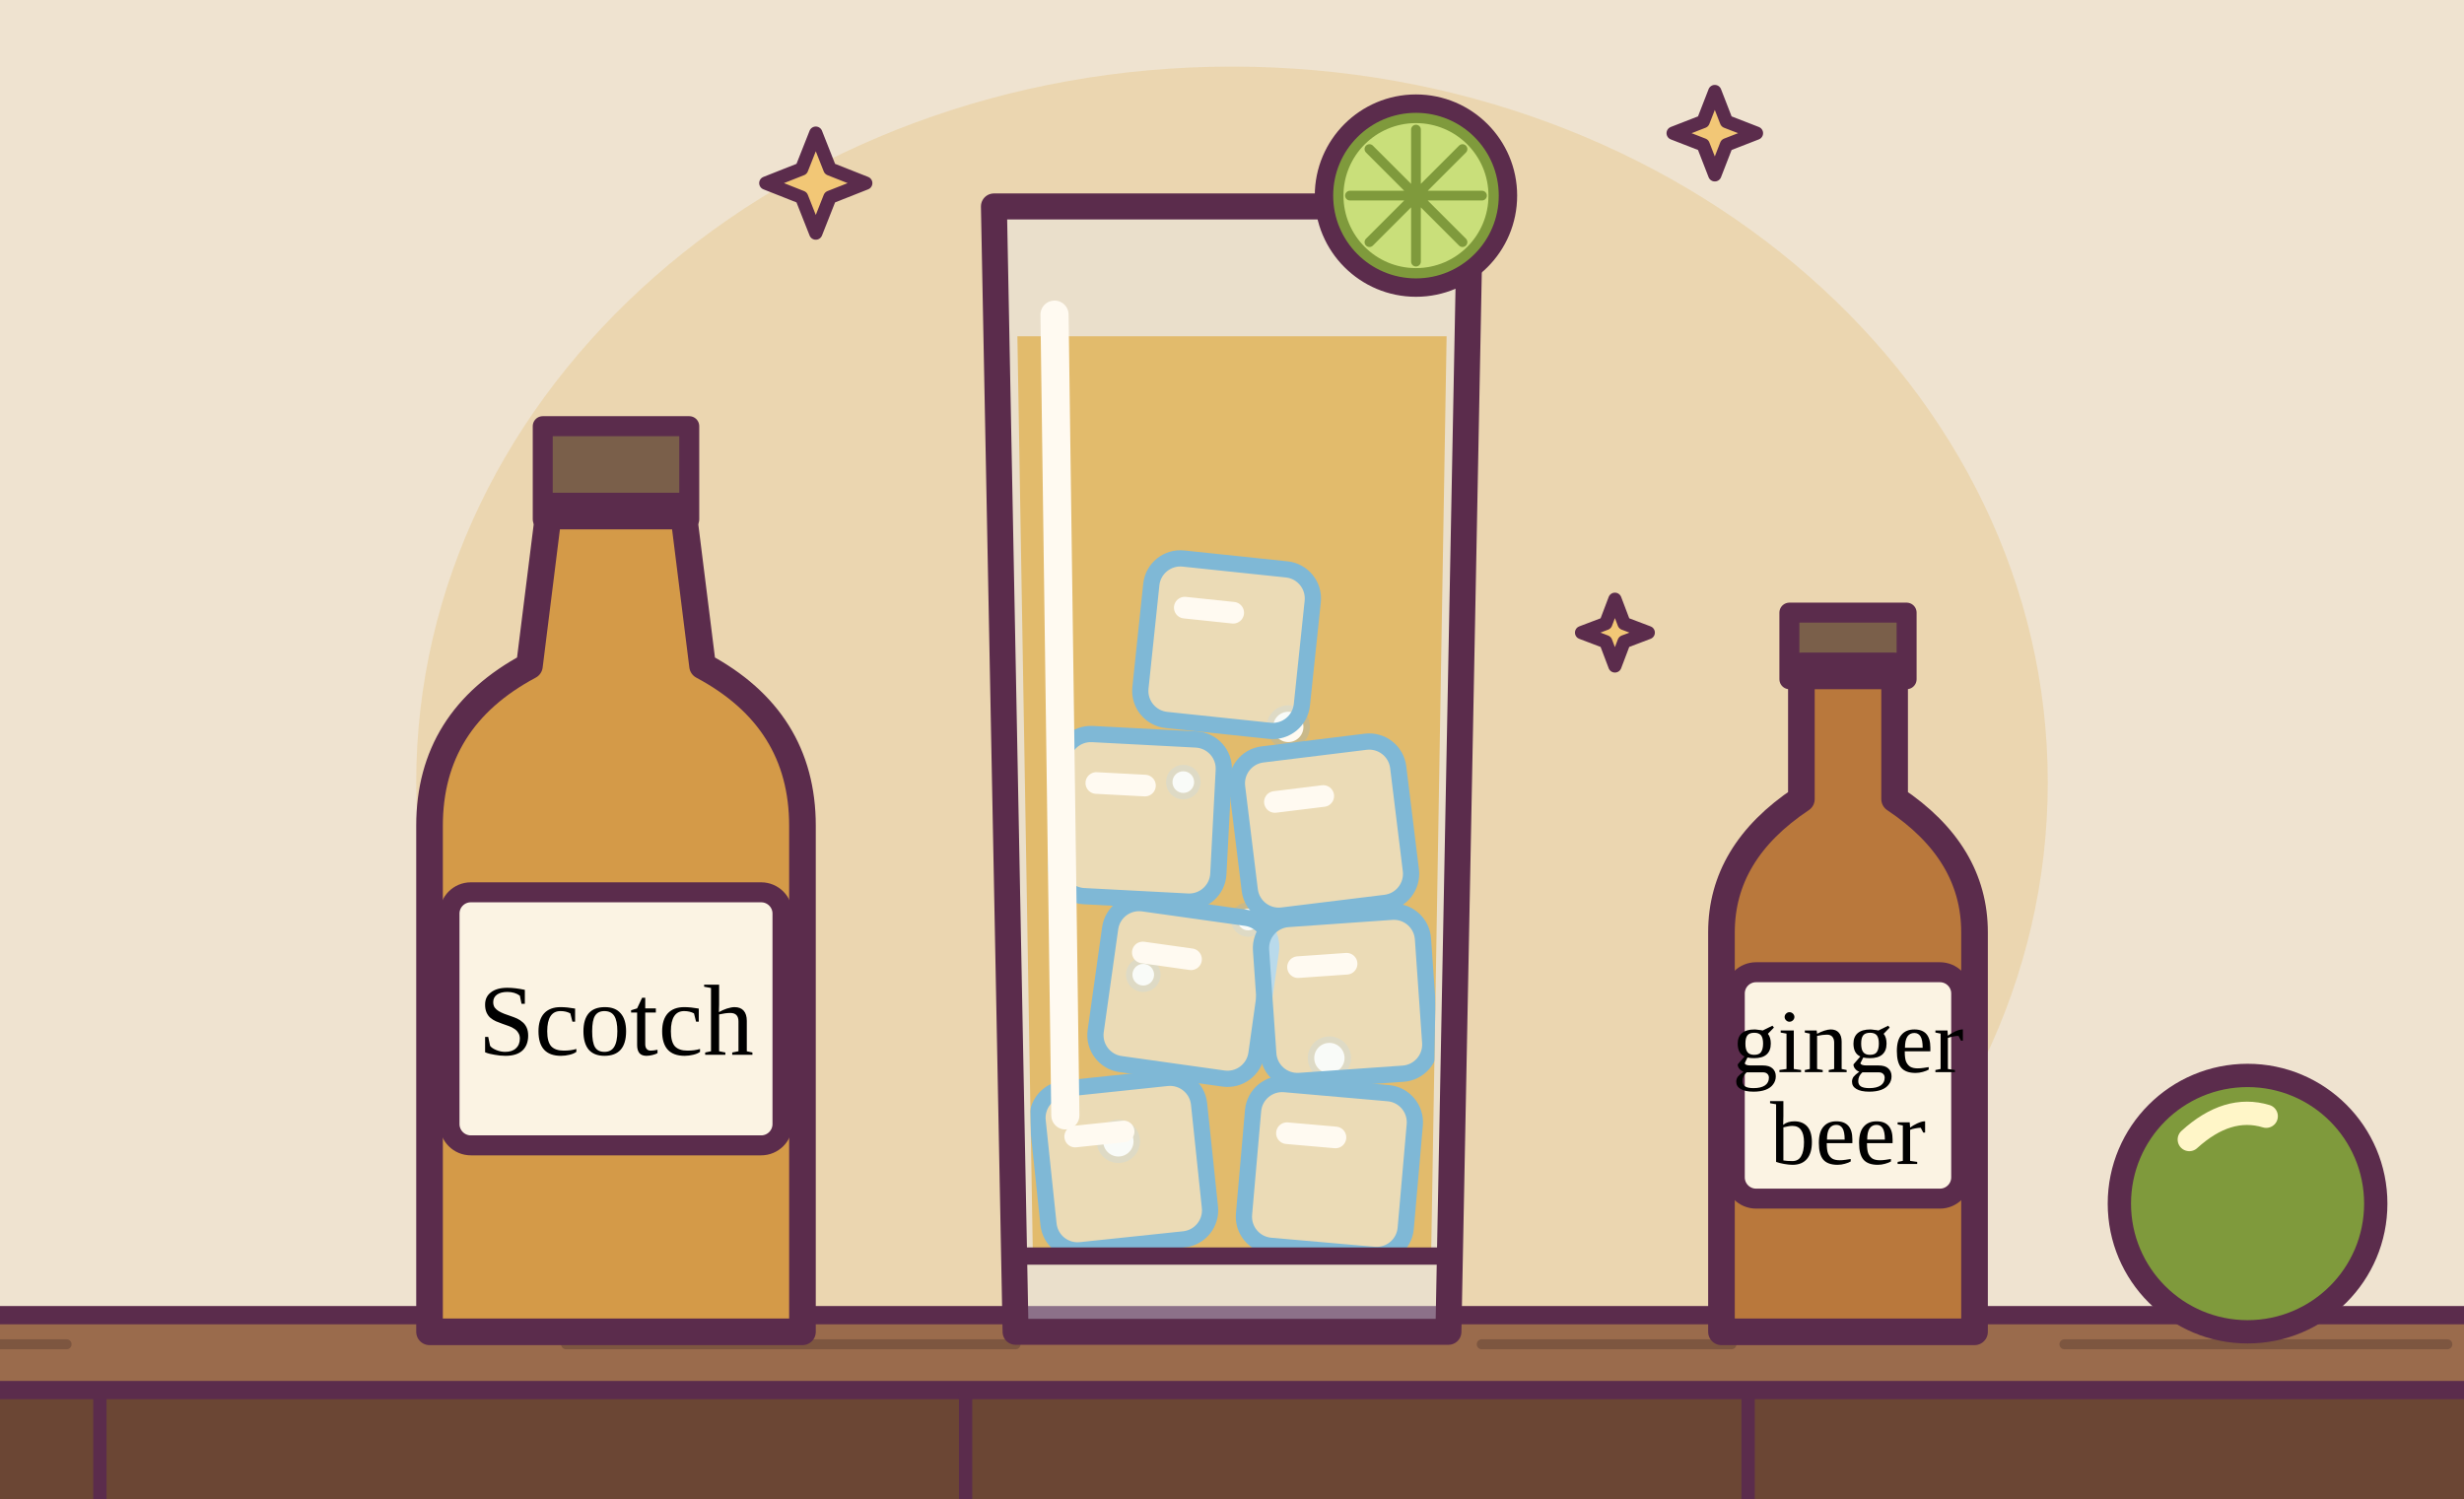
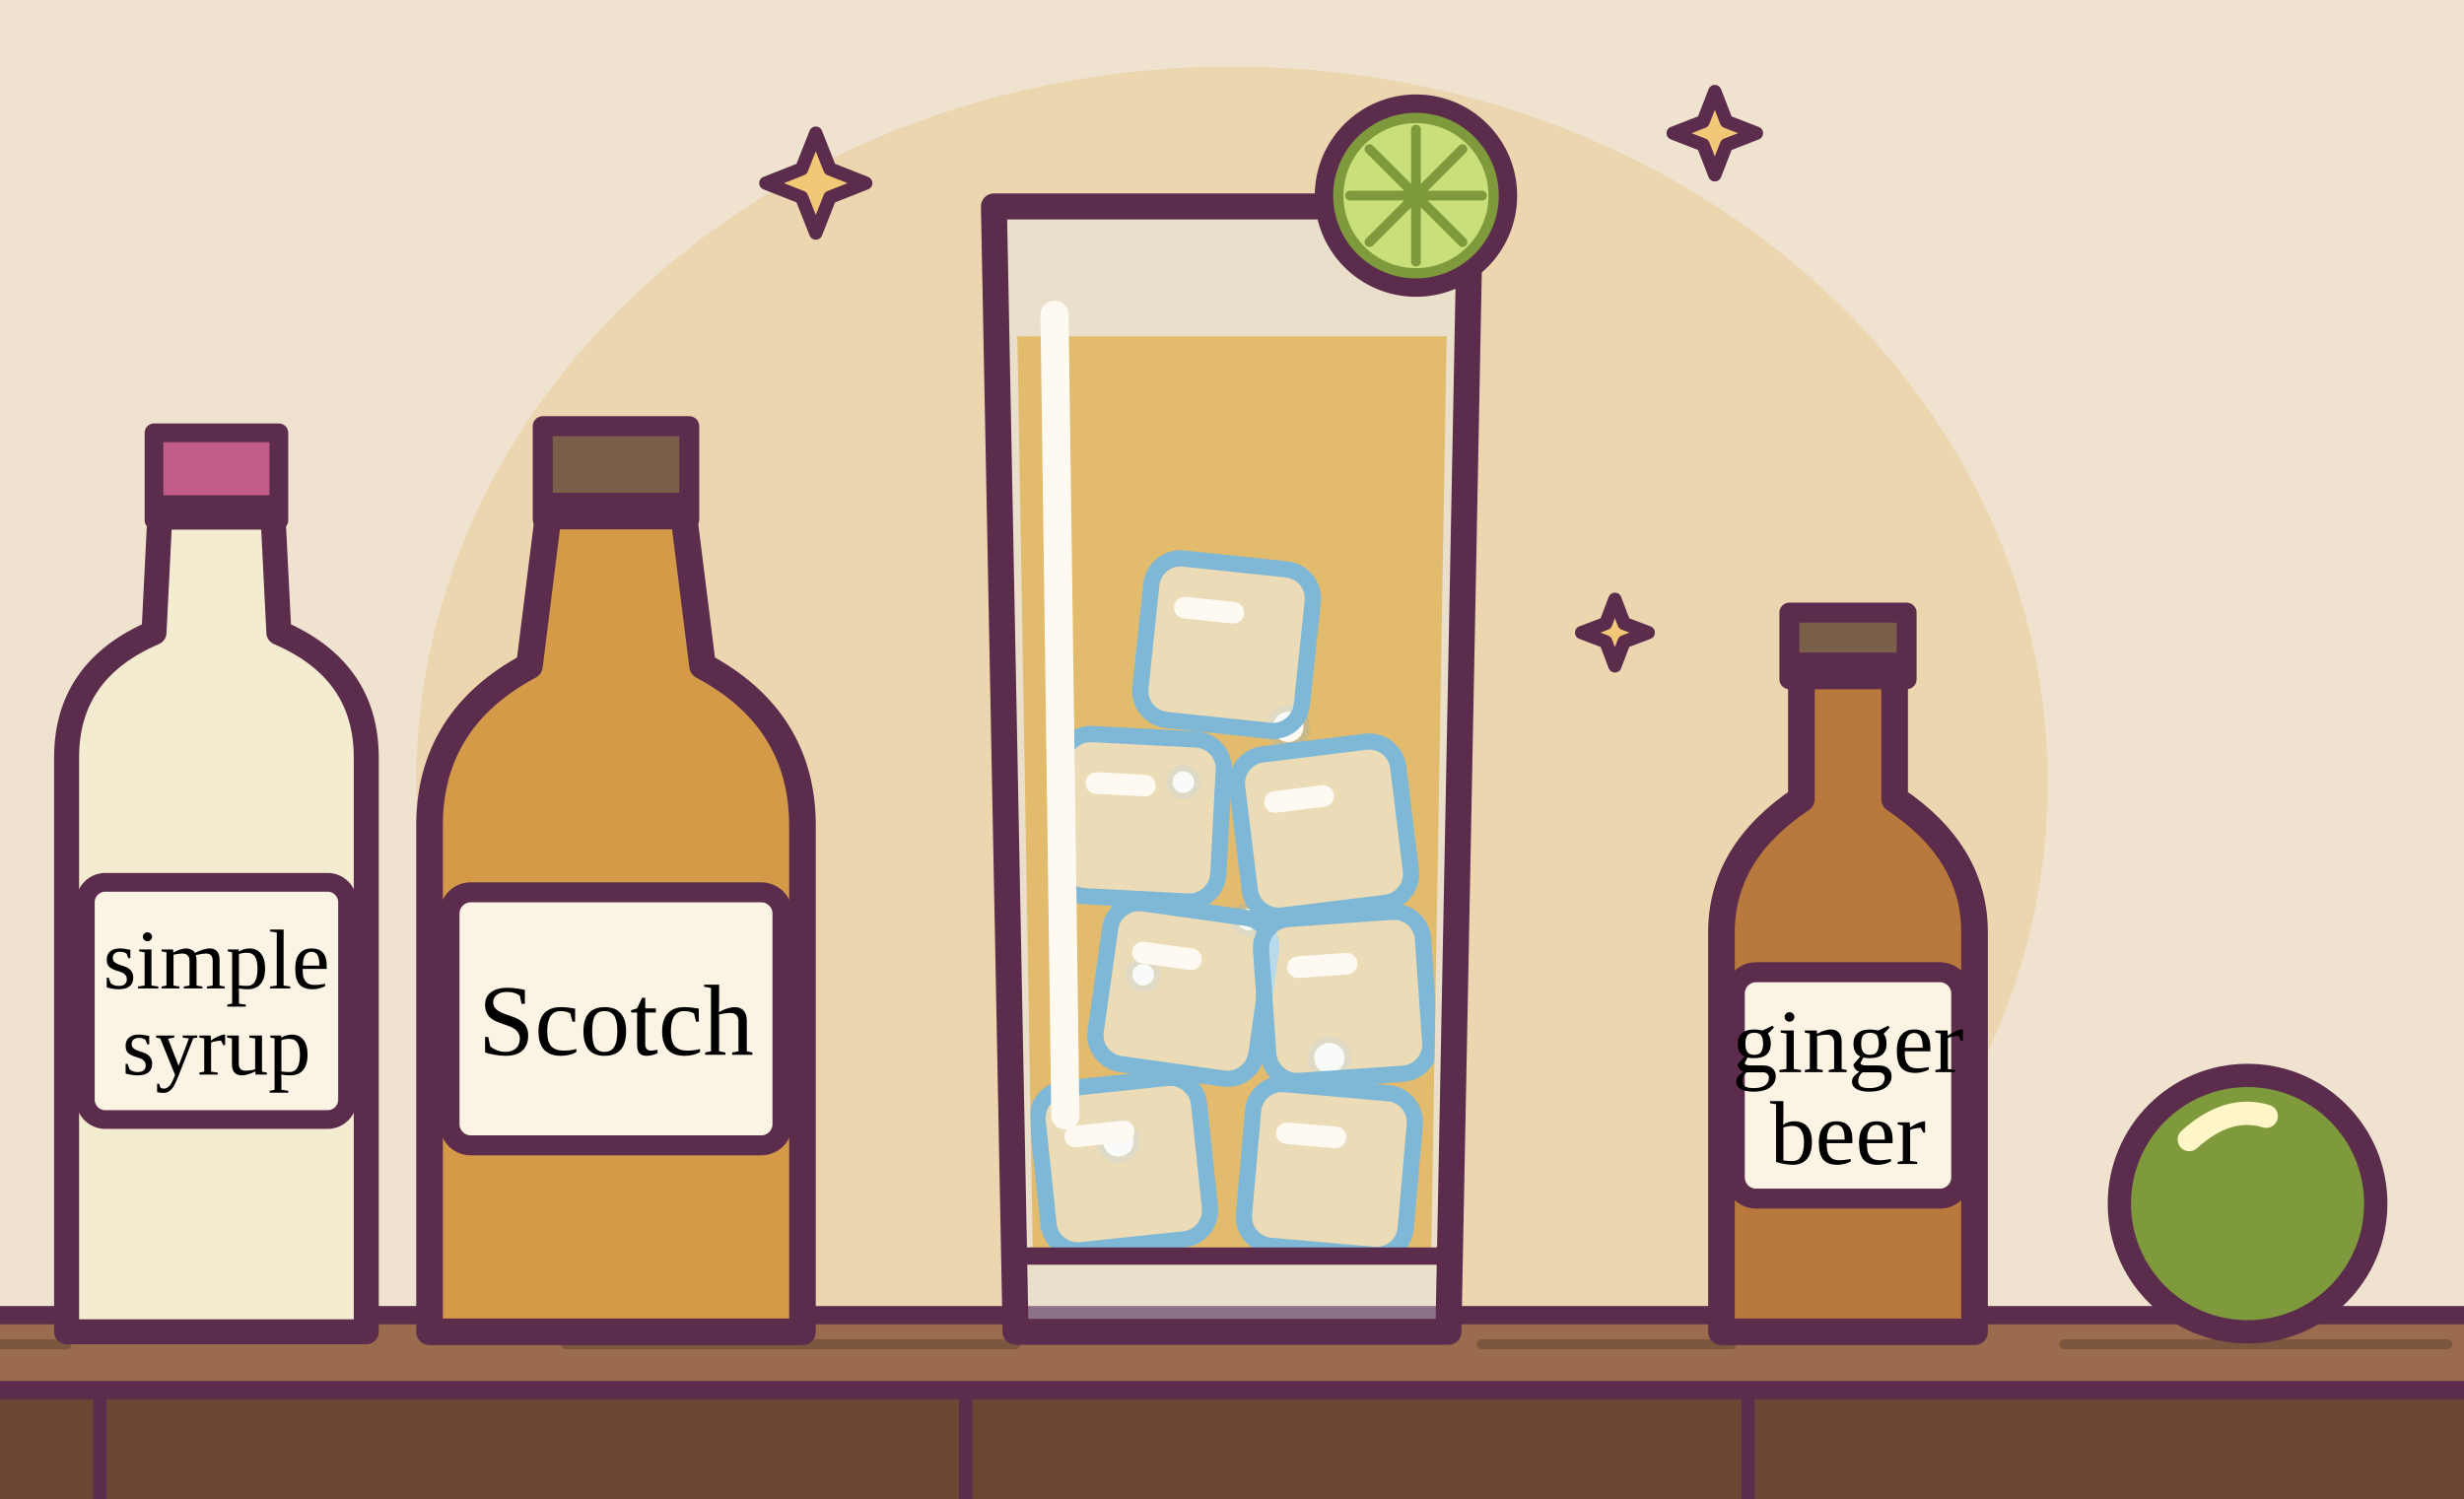
- <svg viewBox="0 0 296 180" role="img" aria-label="a Mamie Taylor in a tall glass of ice, garnished with a lime wheel, next to a bottle of Scotch, a bottle of ginger beer and a lime">
+ <svg viewBox="0 0 296 180" role="img" aria-label="a Mamie Taylor in a tall glass of ice, garnished with a lime wheel, next to a bottle of simple syrup, a bottle of Scotch, a bottle of ginger beer and a lime">
  <g transform="translate(-52 -24)">
    <g filter="url(#wash)">
      <rect x="0" y="0" width="400" height="236" fill="#efe3d0" />
      <ellipse cx="200" cy="118" rx="98" ry="86" fill="#e2bb6c" opacity=".32" />
    </g>
    <rect x="0" y="182" width="400" height="54" fill="#6e4b39" />
    <g filter="url(#wash)">
      <rect x="0" y="182" width="400" height="9" fill="#9a6b4c" />
      <rect x="0" y="191" width="400" height="45" fill="#6b4634" />
    </g>
    <g filter="url(#crayon)" fill="none" stroke="#5b2c4c" stroke-width="2.2" stroke-linecap="round" stroke-linejoin="round">
      <path d="M0 182 H400 M0 191 H400" />
      <path d="M64 191 V236" stroke-width="1.6" />
      <path d="M168 191 V236" stroke-width="1.6" />
      <path d="M262 191 V236" stroke-width="1.6" />
      <path d="M352 191 V236" stroke-width="1.6" />
      <path d="M22 185.5 h38" stroke="#7d5640" stroke-width="1.2" />
      <path d="M120 185.5 h54" stroke="#7d5640" stroke-width="1.2" />
      <path d="M230 185.5 h30" stroke="#7d5640" stroke-width="1.2" />
      <path d="M300 185.5 h46" stroke="#7d5640" stroke-width="1.2" />
    </g>
+     <g transform="translate(78 184)">
+       <g transform="translate(0 0) scale(1.5)">
+         <g filter="url(#wash)">
+           <path d="M-12 0 L-12 -46 Q-12 -53 -5 -56 L-4.5 -66 L4.5 -66 L5 -56 Q12 -53 12 -46 L12 0Z" fill="#f4ecd0" />
+           <rect x="-10.5" y="-36" width="21" height="19" rx="1.6" fill="#fbf3e3" />
+           <path d="M-5 -72 h10 v7 h-10Z" fill="#c25c86" />
+         </g>
+         <g filter="url(#crayon)" fill="none" stroke="#5b2c4c" stroke-width="2.6" stroke-linecap="round" stroke-linejoin="round">
+           <path d="M-12 0 L-12 -46 Q-12 -53 -5 -56 L-4.5 -66 L4.5 -66 L5 -56 Q12 -53 12 -46 L12 0Z" stroke-width="2" />
+           <rect x="-10.5" y="-36" width="21" height="19" rx="1.6" stroke-width="1.5" />
+           <path d="M-5 -72 h10 v7 h-10Z" stroke-width="1.5" />
+         </g>
+         <text class="letter" x="0" y="-27.5" font-size="6.8" text-anchor="middle" textLength="18" lengthAdjust="spacingAndGlyphs">simple</text>
+         <text class="letter" x="0" y="-20.6" font-size="6.8" text-anchor="middle">syrup</text>
+       </g>
+     </g>
    <g transform="translate(126 184)">
      <g transform="translate(0 0) scale(1.6)">
        <g filter="url(#wash)">
          <path d="M-14 0 L-14 -38 Q-14 -46 -6.5 -50 L-5 -62 L5 -62 L6.5 -50 Q14 -46 14 -38 L14 0Z" fill="#d49a48" />
          <rect x="-12.5" y="-33" width="25" height="19" rx="1.6" fill="#fbf3e3" />
          <path d="M-5.5 -68 h11 v7 h-11Z" fill="#7a5f4a" />
        </g>
        <g filter="url(#crayon)" fill="none" stroke="#5b2c4c" stroke-width="2.6" stroke-linecap="round" stroke-linejoin="round">
          <path d="M-14 0 L-14 -38 Q-14 -46 -6.5 -50 L-5 -62 L5 -62 L6.5 -50 Q14 -46 14 -38 L14 0Z" stroke-width="2" />
          <rect x="-12.5" y="-33" width="25" height="19" rx="1.6" stroke-width="1.5" />
          <path d="M-5.5 -68 h11 v7 h-11Z" stroke-width="1.5" />
        </g>
        <text class="letter" x="0" y="-20.8" font-size="7.6" text-anchor="middle" textLength="22" lengthAdjust="spacingAndGlyphs">Scotch</text>
      </g>
    </g>
    <g transform="translate(274 184)">
      <g transform="translate(0 0) scale(1.6)">
        <g filter="url(#wash)">
          <path d="M-9.5 0 L-9.5 -30 Q-9.5 -36 -3.5 -40 L-3.5 -50 L3.5 -50 L3.5 -40 Q9.5 -36 9.5 -30 L9.5 0Z" fill="#b9783c" />
          <rect x="-8.5" y="-27" width="17" height="17" rx="1.6" fill="#fbf3e3" />
          <path d="M-4.4 -54 h8.8 v5 h-8.8Z" fill="#7a5f4a" />
        </g>
        <g filter="url(#crayon)" fill="none" stroke="#5b2c4c" stroke-width="2.6" stroke-linecap="round" stroke-linejoin="round">
          <path d="M-9.5 0 L-9.5 -30 Q-9.5 -36 -3.5 -40 L-3.5 -50 L3.5 -50 L3.5 -40 Q9.5 -36 9.5 -30 L9.5 0Z" stroke-width="2" />
          <rect x="-8.5" y="-27" width="17" height="17" rx="1.6" stroke-width="1.5" />
          <path d="M-4.4 -54 h8.8 v5 h-8.8Z" stroke-width="1.5" />
        </g>
        <text class="letter" x="0" y="-19.5" font-size="6.8" text-anchor="middle" textLength="14" lengthAdjust="spacingAndGlyphs">ginger</text>
        <text class="letter" x="0" y="-12.6" font-size="6.8" text-anchor="middle">beer</text>
      </g>
    </g>
    <g transform="translate(322 184)">
      <g transform="translate(0 0) scale(1.4)">
        <g filter="url(#wash)">
          <ellipse cx="0" cy="-11" rx="11" ry="11" fill="#7f9a3c" />
        </g>
        <g filter="url(#crayon)" fill="none" stroke="#5b2c4c" stroke-width="2.6" stroke-linecap="round" stroke-linejoin="round">
          <ellipse cx="0" cy="-11" rx="11" ry="11" stroke-width="2" />
          <path d="M-5 -16.5 q3.3 -3 6.6 -2" stroke="#fff6c8" stroke-width="2" />
        </g>
      </g>
    </g>
    <g transform="translate(200 184) scale(1.3)">
      <g filter="url(#wash)">
        <path d="M-22 -104 L22 -104 L20 0 L-20 0Z" fill="#e7f1fb" opacity=".35" />
      </g>
      <clipPath id="mamie-taylor-hero">
        <path d="M-20 -102 L20 -102 L18.4 -7 L-18.4 -7Z" />
      </clipPath>
      <g clip-path="url(#mamie-taylor-hero)">
        <g filter="url(#wash)">
          <rect x="-40" y="-92" width="80" height="87" fill="#e2bb6c" />
        </g>
        <circle class="bub u0" cx="-10.5" cy="-17.6" r="1.7" fill="#fffaf1" stroke="#c9b98a" stroke-width=".6" />
        <circle class="bub u1" cx="1.5" cy="-38.1" r="1.3" fill="#fffaf1" stroke="#c9b98a" stroke-width=".6" />
        <circle class="bub u2" cx="9" cy="-25.3" r="1.7" fill="#fffaf1" stroke="#c9b98a" stroke-width=".6" />
        <circle class="bub u0" cx="-4.5" cy="-50.8" r="1.3" fill="#fffaf1" stroke="#c9b98a" stroke-width=".6" />
        <circle class="bub u1" cx="5.2" cy="-55.9" r="1.7" fill="#fffaf1" stroke="#c9b98a" stroke-width=".6" />
        <circle class="bub u2" cx="-8.2" cy="-33" r="1.3" fill="#fffaf1" stroke="#c9b98a" stroke-width=".6" />
        <g>
          <g transform="rotate(-6 -10 -15.5)">
            <g filter="url(#wash)">
              <rect x="-17.5" y="-23" width="15" height="15" rx="2.7" fill="#f4fbff" opacity=".5" />
            </g>
            <g filter="url(#crayon)" fill="none" stroke="#5b2c4c" stroke-width="2.6" stroke-linecap="round" stroke-linejoin="round">
              <rect x="-17.5" y="-23" width="15" height="15" rx="2.7" stroke="#7fb8d6" stroke-width="1.5" />
              <path d="M-14.2 -18.5 h4.5" stroke="#fffaf1" stroke-width="2" />
            </g>
          </g>
        </g>
        <g>
          <g transform="rotate(5 9 -15)">
            <g filter="url(#wash)">
              <rect x="1.5" y="-22.5" width="15" height="15" rx="2.7" fill="#f4fbff" opacity=".5" />
            </g>
            <g filter="url(#crayon)" fill="none" stroke="#5b2c4c" stroke-width="2.6" stroke-linecap="round" stroke-linejoin="round">
              <rect x="1.5" y="-22.5" width="15" height="15" rx="2.7" stroke="#7fb8d6" stroke-width="1.5" />
              <path d="M4.8 -18 h4.5" stroke="#fffaf1" stroke-width="2" />
            </g>
          </g>
        </g>
        <g>
          <g transform="rotate(8 -4.5 -31.5)">
            <g filter="url(#wash)">
              <rect x="-12" y="-39" width="15" height="15" rx="2.7" fill="#f4fbff" opacity=".5" />
            </g>
            <g filter="url(#crayon)" fill="none" stroke="#5b2c4c" stroke-width="2.6" stroke-linecap="round" stroke-linejoin="round">
              <rect x="-12" y="-39" width="15" height="15" rx="2.7" stroke="#7fb8d6" stroke-width="1.5" />
              <path d="M-8.7 -34.5 h4.5" stroke="#fffaf1" stroke-width="2" />
            </g>
          </g>
        </g>
        <g>
          <g transform="rotate(-4 10.5 -31)">
            <g filter="url(#wash)">
              <rect x="3" y="-38.5" width="15" height="15" rx="2.7" fill="#f4fbff" opacity=".5" />
            </g>
            <g filter="url(#crayon)" fill="none" stroke="#5b2c4c" stroke-width="2.6" stroke-linecap="round" stroke-linejoin="round">
              <rect x="3" y="-38.5" width="15" height="15" rx="2.7" stroke="#7fb8d6" stroke-width="1.5" />
              <path d="M6.3 -34 h4.5" stroke="#fffaf1" stroke-width="2" />
            </g>
          </g>
        </g>
        <g>
          <g transform="rotate(3 -8.5 -47.5)">
            <g filter="url(#wash)">
              <rect x="-16" y="-55" width="15" height="15" rx="2.7" fill="#f4fbff" opacity=".5" />
            </g>
            <g filter="url(#crayon)" fill="none" stroke="#5b2c4c" stroke-width="2.6" stroke-linecap="round" stroke-linejoin="round">
              <rect x="-16" y="-55" width="15" height="15" rx="2.7" stroke="#7fb8d6" stroke-width="1.5" />
              <path d="M-12.7 -50.5 h4.5" stroke="#fffaf1" stroke-width="2" />
            </g>
          </g>
        </g>
        <g>
          <g transform="rotate(-7 8.5 -46.5)">
            <g filter="url(#wash)">
              <rect x="1" y="-54" width="15" height="15" rx="2.7" fill="#f4fbff" opacity=".5" />
            </g>
            <g filter="url(#crayon)" fill="none" stroke="#5b2c4c" stroke-width="2.6" stroke-linecap="round" stroke-linejoin="round">
              <rect x="1" y="-54" width="15" height="15" rx="2.7" stroke="#7fb8d6" stroke-width="1.5" />
              <path d="M4.3 -49.5 h4.5" stroke="#fffaf1" stroke-width="2" />
            </g>
          </g>
        </g>
        <g>
          <g transform="rotate(6 -0.5 -63.5)">
            <g filter="url(#wash)">
              <rect x="-8" y="-71" width="15" height="15" rx="2.7" fill="#f4fbff" opacity=".5" />
            </g>
            <g filter="url(#crayon)" fill="none" stroke="#5b2c4c" stroke-width="2.6" stroke-linecap="round" stroke-linejoin="round">
              <rect x="-8" y="-71" width="15" height="15" rx="2.7" stroke="#7fb8d6" stroke-width="1.5" />
              <path d="M-4.7 -66.5 h4.5" stroke="#fffaf1" stroke-width="2" />
            </g>
          </g>
        </g>
      </g>
      <g filter="url(#crayon)" fill="none" stroke="#5b2c4c" stroke-width="2.6" stroke-linecap="round" stroke-linejoin="round">
        <path d="M-22 -104 L22 -104 L20 0 L-20 0Z" stroke-width="2.4" />
        <path d="M-19.6 -7 H19.6" stroke-width="1.6" />
        <path d="M-16.4 -94 L-15.4 -20" stroke="#fffaf1" stroke-width="2.6" />
      </g>
      <g transform="translate(17 -105)">
        <g filter="url(#wash)">
          <circle r="8.5" fill="#7f9a3c" />
          <circle r="6.7" fill="#c9df7a" />
        </g>
        <g filter="url(#crayon)" fill="none" stroke="#5b2c4c" stroke-width="2.6" stroke-linecap="round" stroke-linejoin="round">
          <circle r="8.5" stroke-width="1.7" />
          <path d="M0 0 L6.1 0 M0 0 L4.3 4.3 M0 0 L0 6.1 M0 0 L-4.3 4.3 M0 0 L-6.1 0 M0 0 L-4.3 -4.3 M0 0 L-0 -6.1 M0 0 L4.3 -4.3" stroke="#7f9a3c" stroke-width=".9" />
        </g>
      </g>
    </g>
    <g class="twinkle" style="transform-origin:150px 46px">
      <path d="M150 40 L151.7 44.3 L156 46 L151.7 47.7 L150 52 L148.3 47.7 L144 46 L148.3 44.3Z" fill="#f2c776" stroke="#5b2c4c" stroke-width="1.6" stroke-linejoin="round" />
    </g>
    <g class="twinkle d2" style="transform-origin:258px 40px">
      <path d="M258 35 L259.4 38.6 L263 40 L259.4 41.4 L258 45 L256.6 41.4 L253 40 L256.6 38.6Z" fill="#f2c776" stroke="#5b2c4c" stroke-width="1.6" stroke-linejoin="round" />
    </g>
    <g class="twinkle d3" style="transform-origin:246px 100px">
      <path d="M246 96 L247.1 98.9 L250 100 L247.1 101.1 L246 104 L244.9 101.1 L242 100 L244.9 98.9Z" fill="#f2c776" stroke="#5b2c4c" stroke-width="1.6" stroke-linejoin="round" />
    </g>
  </g>
</svg>
